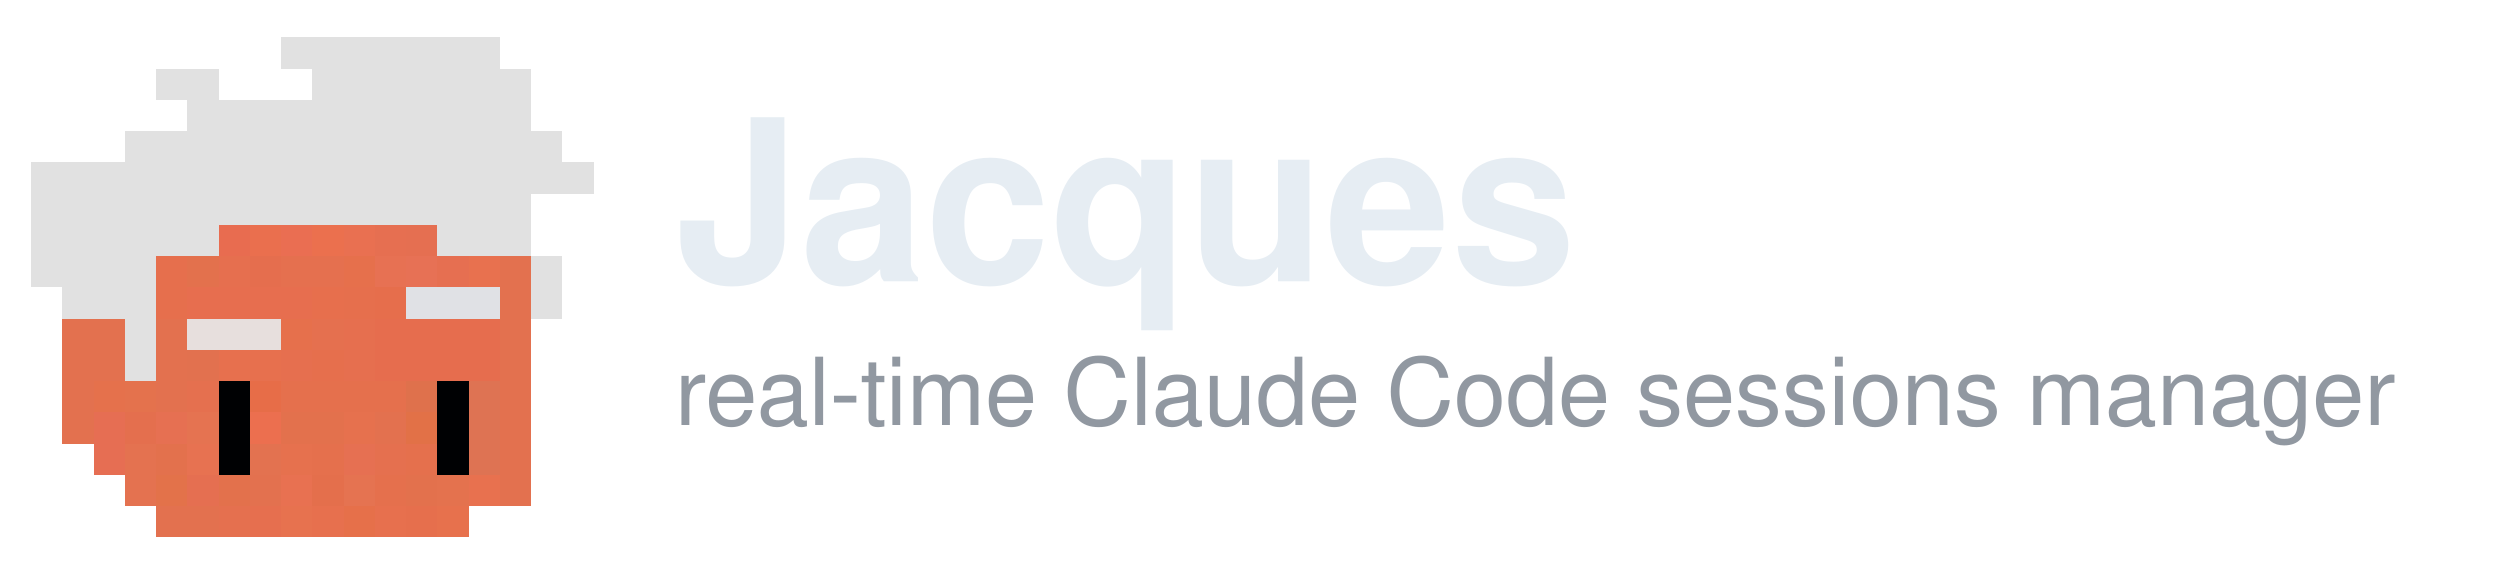
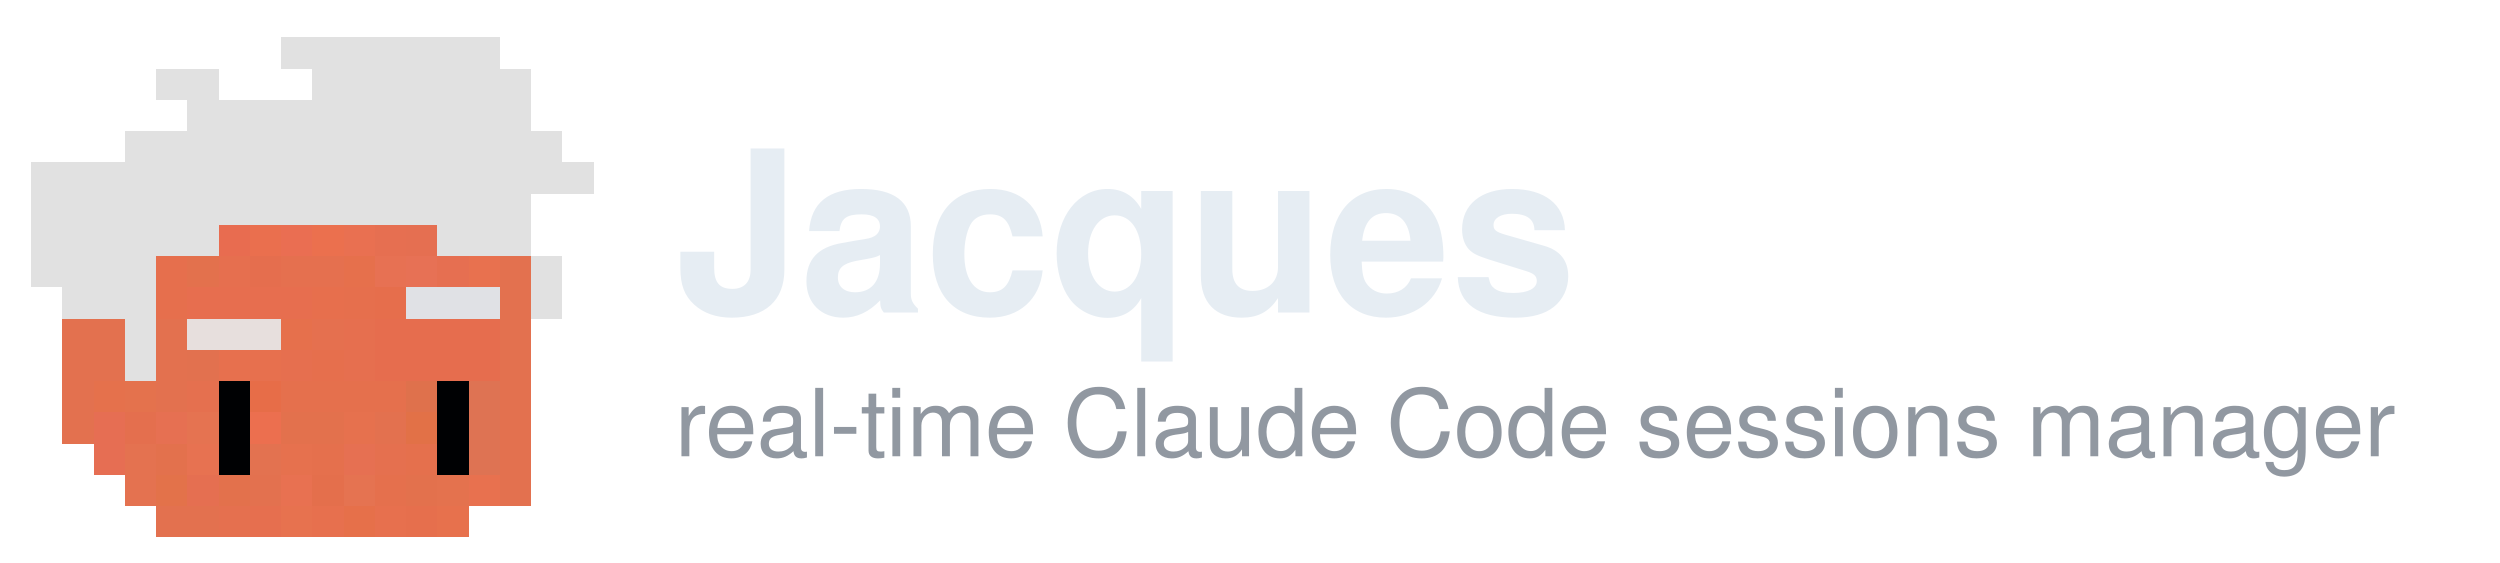
<svg xmlns="http://www.w3.org/2000/svg" viewBox="0 0 400 90">
  <g transform="translate(0, 1) scale(5)" shape-rendering="crispEdges">
    <rect x="9" y="1" width="7" height="1" fill="#e1e1e1" />
    <rect x="5" y="2" width="2" height="1" fill="#e1e1e1" />
    <rect x="10" y="2" width="7" height="1" fill="#e1e1e1" />
    <rect x="6" y="3" width="11" height="1" fill="#e1e1e1" />
    <rect x="4" y="4" width="14" height="1" fill="#e1e1e1" />
    <rect x="1" y="5" width="18" height="1" fill="#e1e1e1" />
    <rect x="1" y="6" width="16" height="1" fill="#e1e1e1" />
    <rect x="1" y="7" width="6" height="1" fill="#e1e1e1" />
    <rect x="7" y="7" width="1" height="1" fill="#e86c50" />
    <rect x="8" y="7" width="1" height="1" fill="#ea6f4e" />
    <rect x="9" y="7" width="1" height="1" fill="#ea6e52" />
    <rect x="10" y="7" width="1" height="1" fill="#eb704e" />
    <rect x="11" y="7" width="1" height="1" fill="#e97051" />
    <rect x="12" y="7" width="1" height="1" fill="#e66f51" />
    <rect x="13" y="7" width="1" height="1" fill="#e56f51" />
    <rect x="14" y="7" width="3" height="1" fill="#e1e1e1" />
    <rect x="1" y="8" width="4" height="1" fill="#e1e1e1" />
    <rect x="5" y="8" width="1" height="1" fill="#e66f4d" />
    <rect x="6" y="8" width="1" height="1" fill="#e3714d" />
    <rect x="7" y="8" width="1" height="1" fill="#e66f4f" />
    <rect x="8" y="8" width="1" height="1" fill="#e56e4e" />
    <rect x="9" y="8" width="2" height="1" fill="#e5704f" />
    <rect x="11" y="8" width="1" height="1" fill="#e6704c" />
    <rect x="12" y="8" width="1" height="1" fill="#e77153" />
    <rect x="13" y="8" width="1" height="1" fill="#e77155" />
    <rect x="14" y="8" width="1" height="1" fill="#e66f51" />
    <rect x="15" y="8" width="1" height="1" fill="#e8714f" />
    <rect x="16" y="8" width="1" height="1" fill="#e3714f" />
    <rect x="17" y="8" width="1" height="1" fill="#e1e1e1" />
    <rect x="2" y="9" width="3" height="1" fill="#e1e1e1" />
    <rect x="5" y="9" width="1" height="1" fill="#e66f4d" />
    <rect x="6" y="9" width="4" height="1" fill="#e76e4f" />
    <rect x="10" y="9" width="1" height="1" fill="#e76f4d" />
    <rect x="11" y="9" width="1" height="1" fill="#e66f4d" />
    <rect x="12" y="9" width="1" height="1" fill="#e66e4c" />
    <rect x="13" y="9" width="3" height="1" fill="#e0e1e5" />
    <rect x="16" y="9" width="1" height="1" fill="#e3714f" />
    <rect x="17" y="9" width="1" height="1" fill="#e1e1e1" />
    <rect x="2" y="10" width="2" height="1" fill="#e3714f" />
    <rect x="4" y="10" width="1" height="1" fill="#e1e1e1" />
    <rect x="5" y="10" width="1" height="1" fill="#e3714f" />
    <rect x="6" y="10" width="3" height="1" fill="#e7dfdd" />
    <rect x="9" y="10" width="1" height="1" fill="#e6704c" />
    <rect x="10" y="10" width="1" height="1" fill="#e5704f" />
    <rect x="11" y="10" width="1" height="1" fill="#e66f4f" />
    <rect x="12" y="10" width="4" height="1" fill="#e66d4e" />
    <rect x="16" y="10" width="1" height="1" fill="#e3714f" />
    <rect x="2" y="11" width="2" height="1" fill="#e3714f" />
    <rect x="4" y="11" width="1" height="1" fill="#e1e1e1" />
    <rect x="5" y="11" width="1" height="1" fill="#e3714f" />
    <rect x="6" y="11" width="1" height="1" fill="#e2714f" />
    <rect x="7" y="11" width="2" height="1" fill="#e7704e" />
    <rect x="9" y="11" width="1" height="1" fill="#e66f4f" />
    <rect x="10" y="11" width="1" height="1" fill="#e66f4d" />
    <rect x="11" y="11" width="1" height="1" fill="#e66f4f" />
    <rect x="12" y="11" width="4" height="1" fill="#e66d4e" />
    <rect x="16" y="11" width="1" height="1" fill="#e3714f" />
    <rect x="2" y="12" width="1" height="1" fill="#e3714f" />
    <rect x="3" y="12" width="1" height="1" fill="#e5714c" />
    <rect x="4" y="12" width="1" height="1" fill="#e4724d" />
    <rect x="5" y="12" width="1" height="1" fill="#e3714f" />
    <rect x="6" y="12" width="1" height="1" fill="#e5704f" />
    <rect x="7" y="12" width="1" height="1" fill="#000103" />
    <rect x="8" y="12" width="1" height="1" fill="#e76d48" />
    <rect x="9" y="12" width="4" height="1" fill="#e5704d" />
    <rect x="13" y="12" width="1" height="1" fill="#df714c" />
    <rect x="14" y="12" width="1" height="1" fill="#000103" />
    <rect x="15" y="12" width="1" height="1" fill="#de7353" />
    <rect x="16" y="12" width="1" height="1" fill="#e3714f" />
    <rect x="2" y="13" width="1" height="1" fill="#e3714f" />
    <rect x="3" y="13" width="1" height="1" fill="#e66e53" />
    <rect x="4" y="13" width="1" height="1" fill="#e46f4e" />
    <rect x="5" y="13" width="1" height="1" fill="#e67052" />
    <rect x="6" y="13" width="1" height="1" fill="#e57351" />
    <rect x="7" y="13" width="1" height="1" fill="#000103" />
    <rect x="8" y="13" width="1" height="1" fill="#ec6f4f" />
    <rect x="9" y="13" width="2" height="1" fill="#e3714d" />
    <rect x="11" y="13" width="1" height="1" fill="#e6714e" />
    <rect x="12" y="13" width="1" height="1" fill="#e3714f" />
    <rect x="13" y="13" width="1" height="1" fill="#e27147" />
    <rect x="14" y="13" width="1" height="1" fill="#000103" />
    <rect x="15" y="13" width="1" height="1" fill="#de7353" />
    <rect x="16" y="13" width="1" height="1" fill="#e3714f" />
    <rect x="3" y="14" width="1" height="1" fill="#e66e53" />
    <rect x="4" y="14" width="1" height="1" fill="#e47250" />
    <rect x="5" y="14" width="1" height="1" fill="#e3714d" />
    <rect x="6" y="14" width="1" height="1" fill="#e77251" />
    <rect x="7" y="14" width="1" height="1" fill="#000103" />
    <rect x="8" y="14" width="1" height="1" fill="#e37250" />
    <rect x="9" y="14" width="1" height="1" fill="#e6714e" />
    <rect x="10" y="14" width="1" height="1" fill="#e5704d" />
    <rect x="11" y="14" width="1" height="1" fill="#e67052" />
    <rect x="12" y="14" width="1" height="1" fill="#e5704f" />
    <rect x="13" y="14" width="1" height="1" fill="#e5704d" />
    <rect x="14" y="14" width="1" height="1" fill="#000103" />
    <rect x="15" y="14" width="1" height="1" fill="#de7353" />
    <rect x="16" y="14" width="1" height="1" fill="#e3714f" />
    <rect x="4" y="15" width="1" height="1" fill="#e47250" />
    <rect x="5" y="15" width="1" height="1" fill="#e3724a" />
    <rect x="6" y="15" width="1" height="1" fill="#e56f51" />
    <rect x="7" y="15" width="1" height="1" fill="#e3714c" />
    <rect x="8" y="15" width="1" height="1" fill="#e3714f" />
    <rect x="9" y="15" width="1" height="1" fill="#e87151" />
    <rect x="10" y="15" width="1" height="1" fill="#e46f4c" />
    <rect x="11" y="15" width="1" height="1" fill="#e57351" />
    <rect x="12" y="15" width="1" height="1" fill="#e5704d" />
    <rect x="13" y="15" width="1" height="1" fill="#e3714d" />
    <rect x="14" y="15" width="1" height="1" fill="#e4724e" />
    <rect x="15" y="15" width="1" height="1" fill="#e8714f" />
    <rect x="16" y="15" width="1" height="1" fill="#e3714f" />
    <rect x="5" y="16" width="2" height="1" fill="#e3714f" />
    <rect x="7" y="16" width="1" height="1" fill="#e5704f" />
    <rect x="8" y="16" width="1" height="1" fill="#e66f4f" />
    <rect x="9" y="16" width="1" height="1" fill="#e7724f" />
    <rect x="10" y="16" width="1" height="1" fill="#e7704e" />
    <rect x="11" y="16" width="1" height="1" fill="#e6704a" />
    <rect x="12" y="16" width="1" height="1" fill="#e7704e" />
    <rect x="13" y="16" width="1" height="1" fill="#e66f4d" />
    <rect x="14" y="16" width="1" height="1" fill="#e7714d" />
  </g>
-   <text x="108" y="45" font-family="-apple-system, BlinkMacSystemFont, 'Segoe UI', Helvetica, Arial, sans-serif" font-size="36" font-weight="700" fill="#e6edf3">Jacques</text>
-   <text x="108" y="68" font-family="-apple-system, BlinkMacSystemFont, 'Segoe UI', Helvetica, Arial, sans-serif" font-size="15" fill="#9198a1">real-time Claude Code sessions manager</text>
+   <text x="108" y="50" font-family="-apple-system, BlinkMacSystemFont, 'Segoe UI', Helvetica, Arial, sans-serif" font-size="36" font-weight="700" fill="#e6edf3">Jacques</text>
+   <text x="108" y="73" font-family="-apple-system, BlinkMacSystemFont, 'Segoe UI', Helvetica, Arial, sans-serif" font-size="15" fill="#9198a1">real-time Claude Code sessions manager</text>
</svg>
